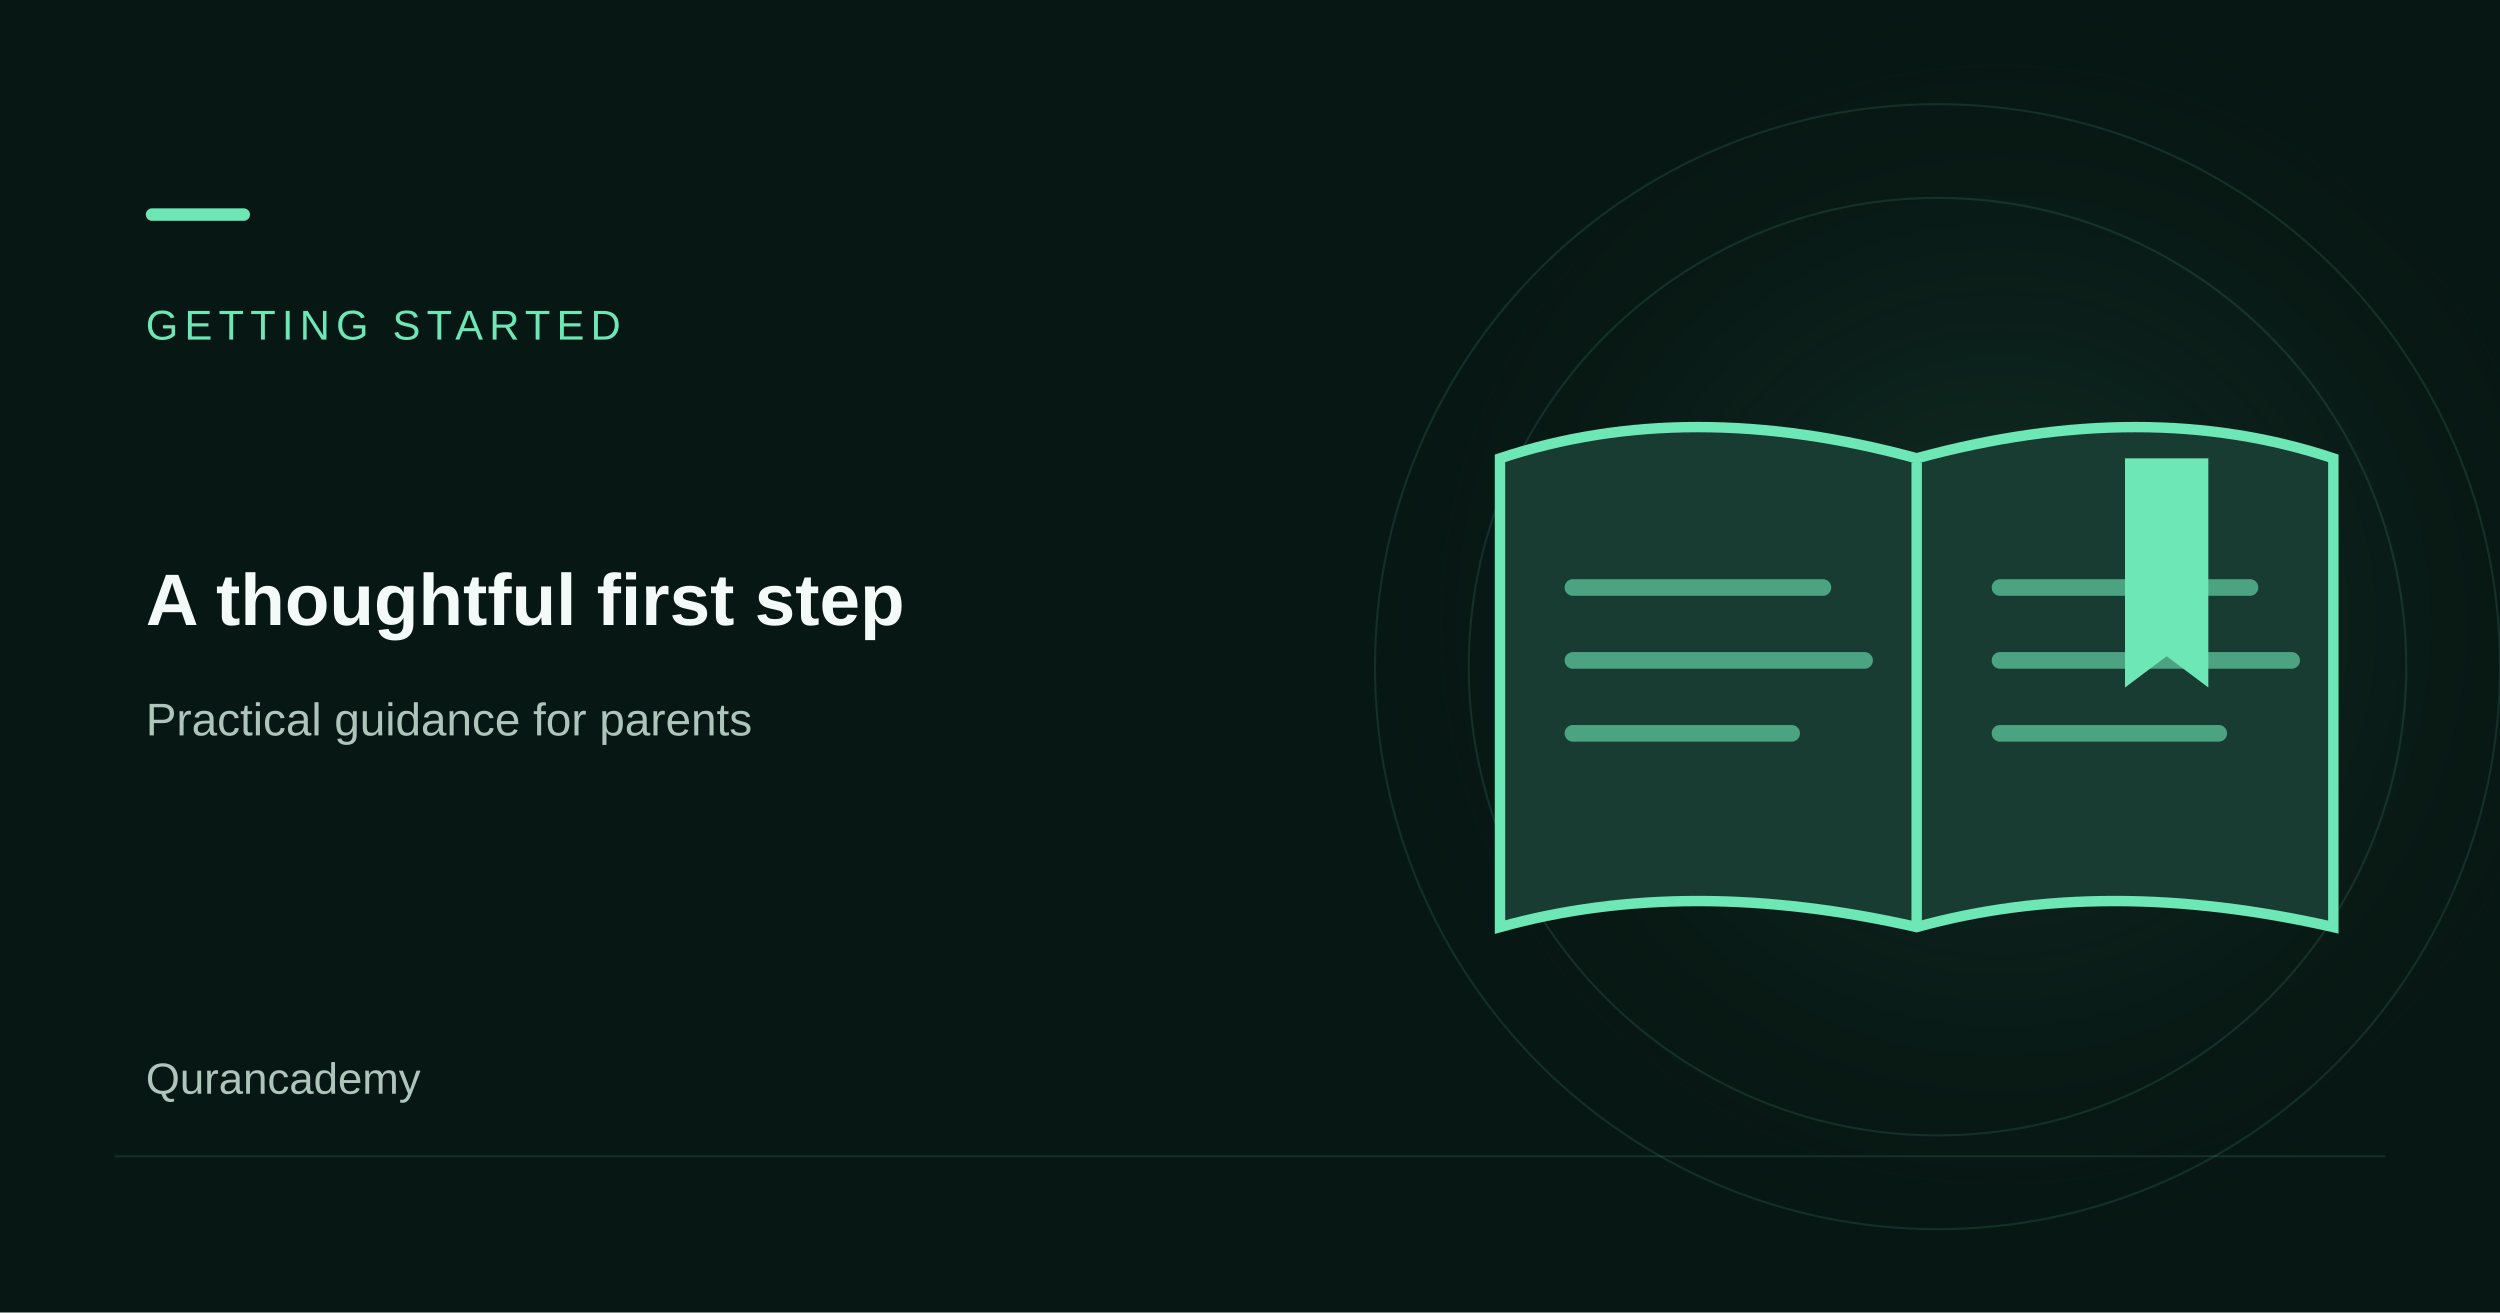
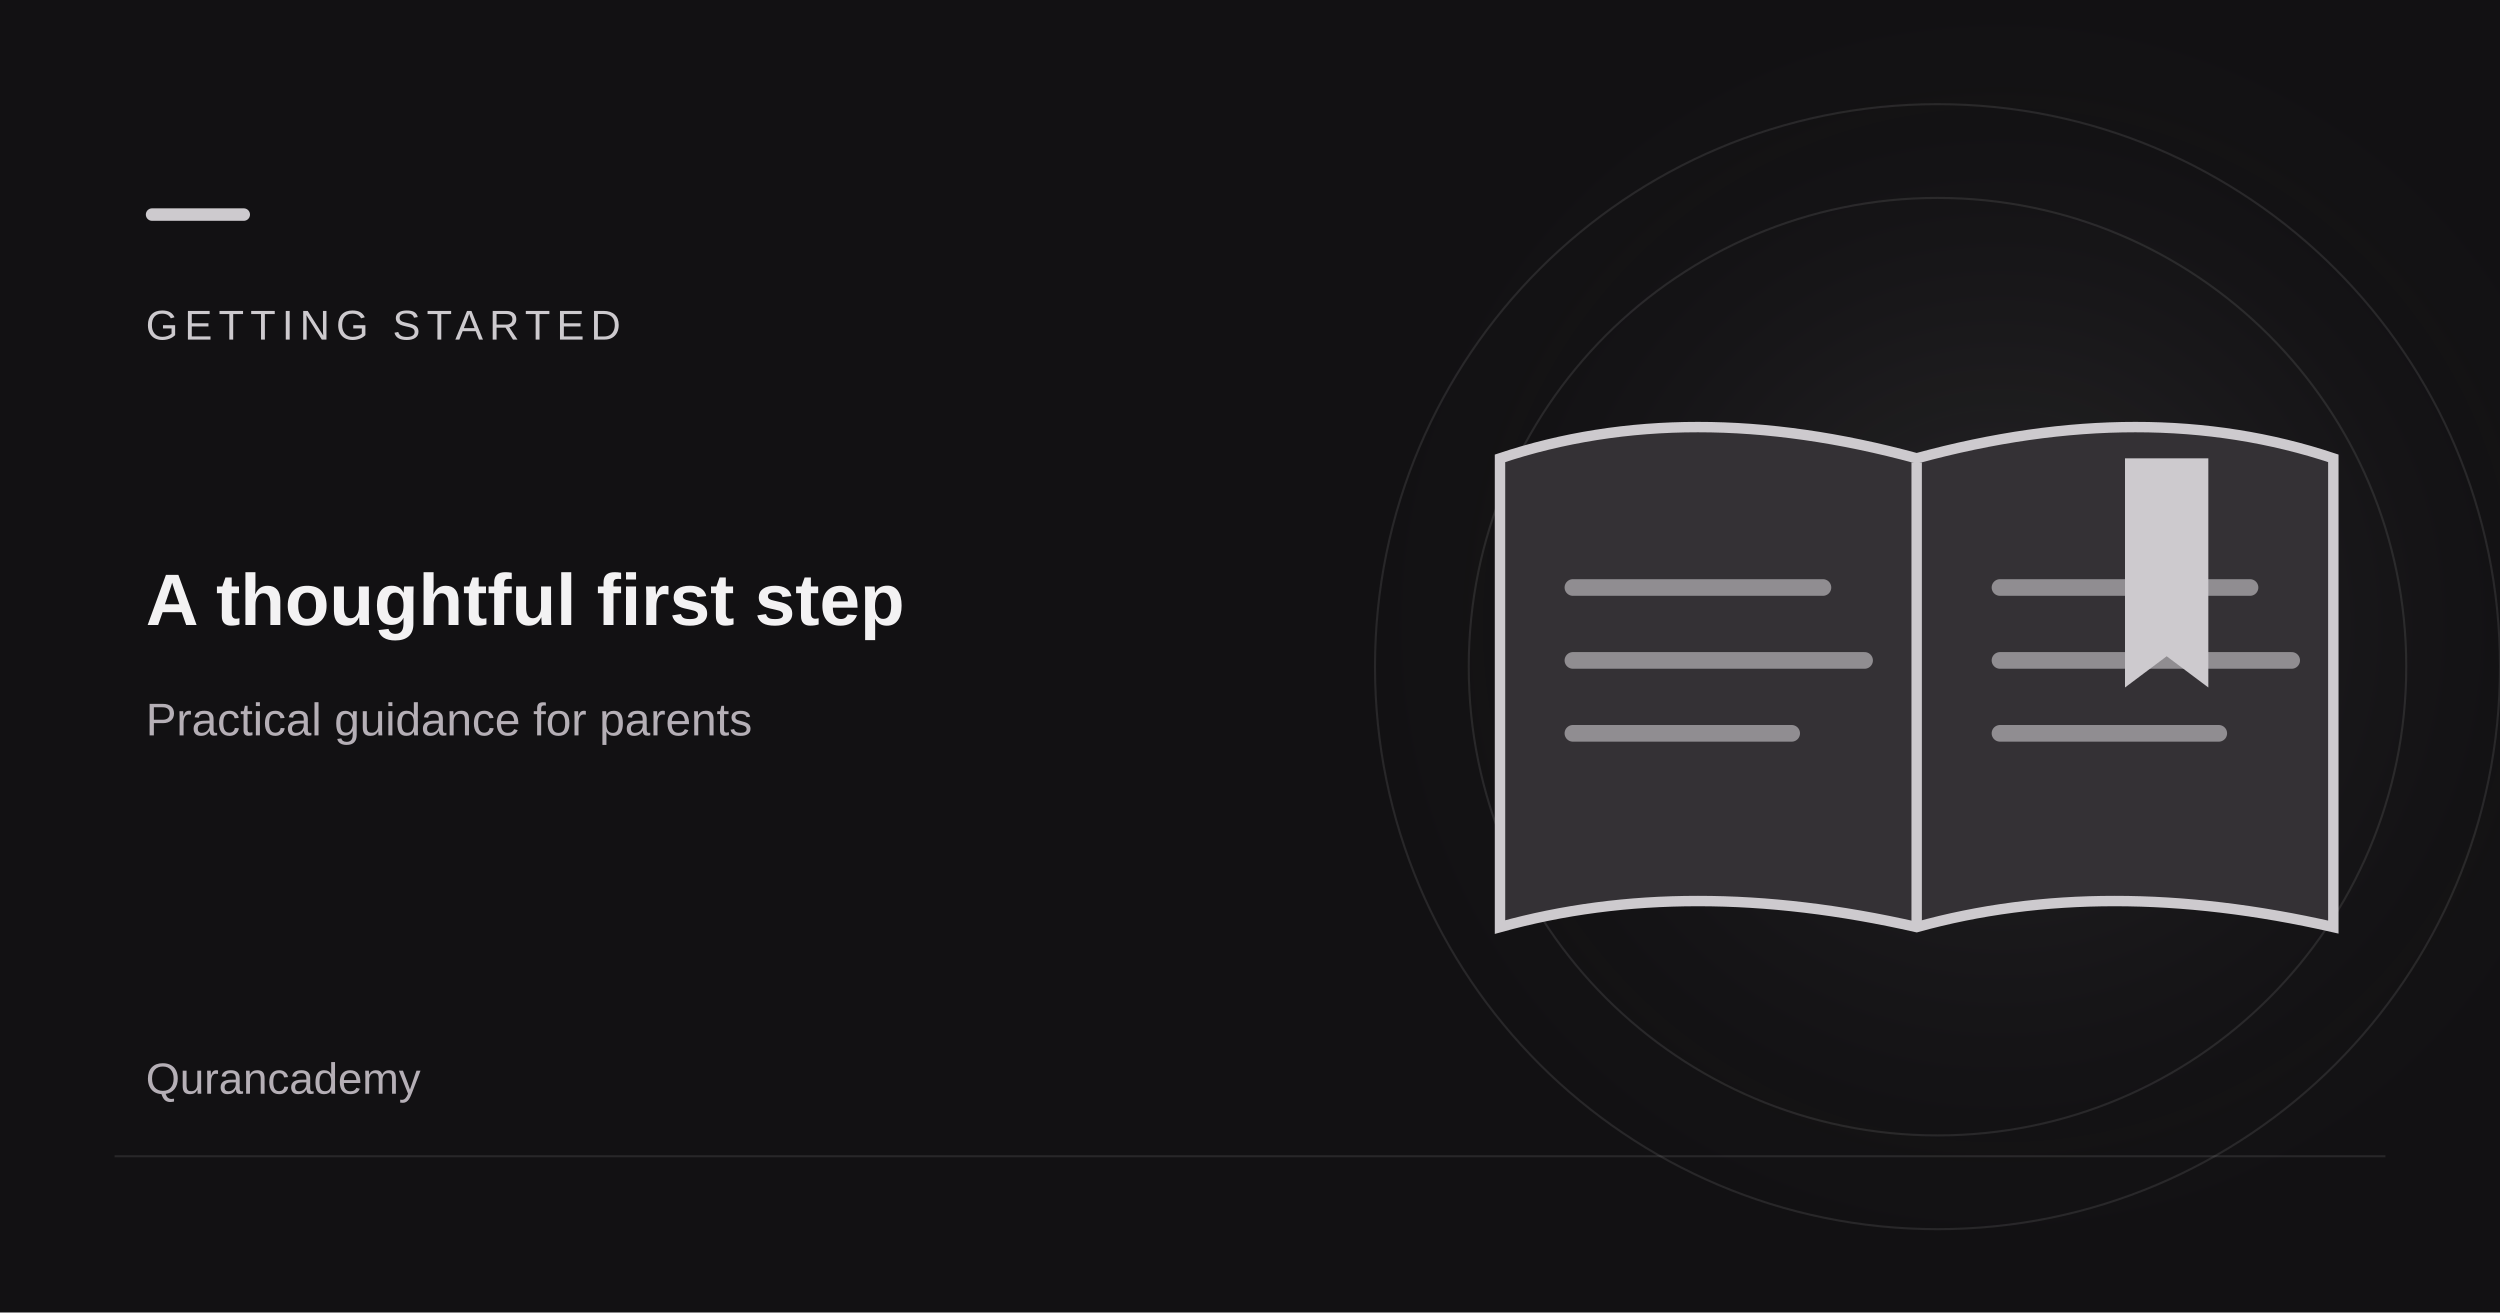
<svg xmlns="http://www.w3.org/2000/svg" width="1200" height="630" viewBox="0 0 1200 630">
  <defs>
    <radialGradient id="wash">
-       <stop stop-color="#6ee7b7" stop-opacity=".13" />
-       <stop offset="1" stop-color="#071713" stop-opacity="0" />
+       <stop stop-color="#cdcace" stop-opacity=".13" />
+       <stop offset="1" stop-color="#121113" stop-opacity="0" />
    </radialGradient>
  </defs>
-   <rect width="1200" height="630" fill="#071713" />
+   <rect width="1200" height="630" fill="#121113" />
  <circle cx="960" cy="300" r="320" fill="url(#wash)" />
-   <g fill="none" stroke="#6ee7b7" stroke-opacity=".12">
+   <g fill="none" stroke="#cdcace" stroke-opacity=".12">
    <circle cx="930" cy="320" r="225" />
    <circle cx="930" cy="320" r="270" />
    <path d="M55 555h1090" />
  </g>
-   <rect x="70" y="100" width="50" height="6" rx="3" fill="#6ee7b7" />
-   <text x="70" y="163" fill="#6ee7b7" font-family="Arial,sans-serif" font-size="20" letter-spacing="3">GETTING STARTED</text>
-   <text x="70" y="300" fill="#f4faf7" font-family="Arial,sans-serif" font-size="35" font-weight="700">A thoughtful first step</text>
-   <text x="70" y="353" fill="#adc5bb" font-family="Arial,sans-serif" font-size="22">Practical guidance for parents</text>
-   <text x="70" y="525" fill="#adc5bb" font-family="Arial,sans-serif" font-size="21">Qurancademy</text>
-   <path d="M720 220q90-30 200 0q110-30 200 0v225q-110-25-200 0q-110-25-200 0z" fill="#183b32" stroke="#6ee7b7" stroke-width="5" />
-   <path d="M920 222v224" stroke="#6ee7b7" stroke-width="5" />
-   <path d="M755 282h120m-120 35h140m-140 35h105M960 282h120m-120 35h140m-140 35h105" stroke="#6ee7b7" stroke-width="8" stroke-linecap="round" opacity=".6" />
-   <path d="M1060 220v110l-20-15-20 15V220" fill="#6ee7b7" />
+   <rect x="70" y="100" width="50" height="6" rx="3" fill="#cdcace" />
+   <text x="70" y="163" fill="#cdcace" font-family="Arial,sans-serif" font-size="20" letter-spacing="3">GETTING STARTED</text>
+   <text x="70" y="300" fill="#f3f2f3" font-family="Arial,sans-serif" font-size="35" font-weight="700">A thoughtful first step</text>
+   <text x="70" y="353" fill="#b5afb6" font-family="Arial,sans-serif" font-size="22">Practical guidance for parents</text>
+   <text x="70" y="525" fill="#b5afb6" font-family="Arial,sans-serif" font-size="21">Qurancademy</text>
+   <path d="M720 220q90-30 200 0q110-30 200 0v225q-110-25-200 0q-110-25-200 0z" fill="#343135" stroke="#cdcace" stroke-width="5" />
+   <path d="M920 222v224" stroke="#cdcace" stroke-width="5" />
+   <path d="M755 282h120m-120 35h140m-140 35h105M960 282h120m-120 35h140m-140 35h105" stroke="#cdcace" stroke-width="8" stroke-linecap="round" opacity=".6" />
+   <path d="M1060 220v110l-20-15-20 15V220" fill="#cdcace" />
</svg>
